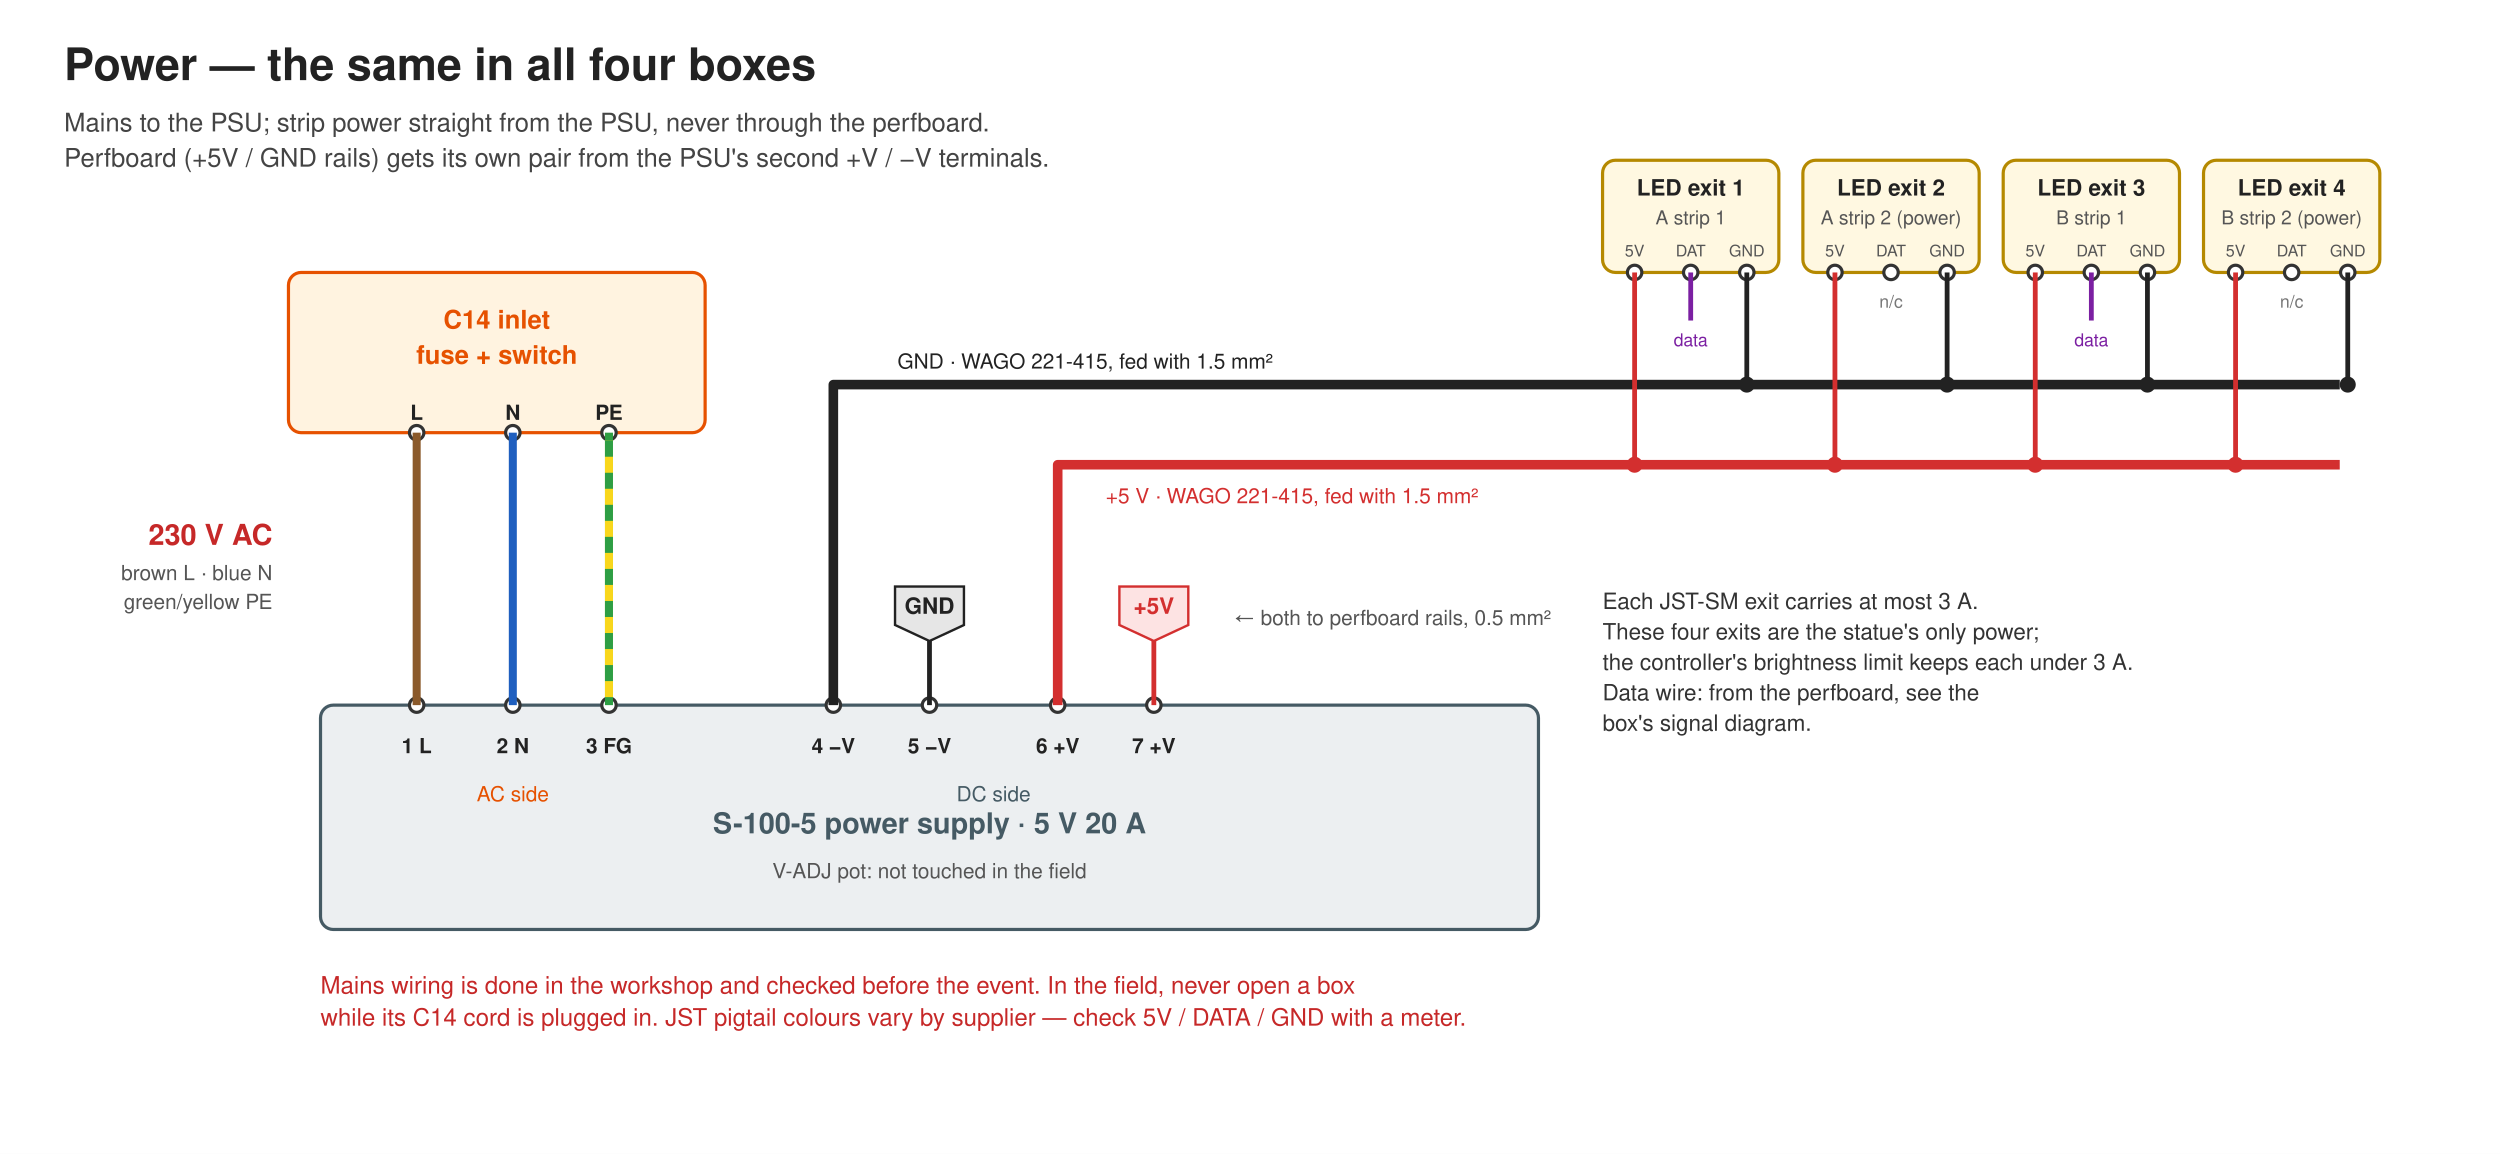
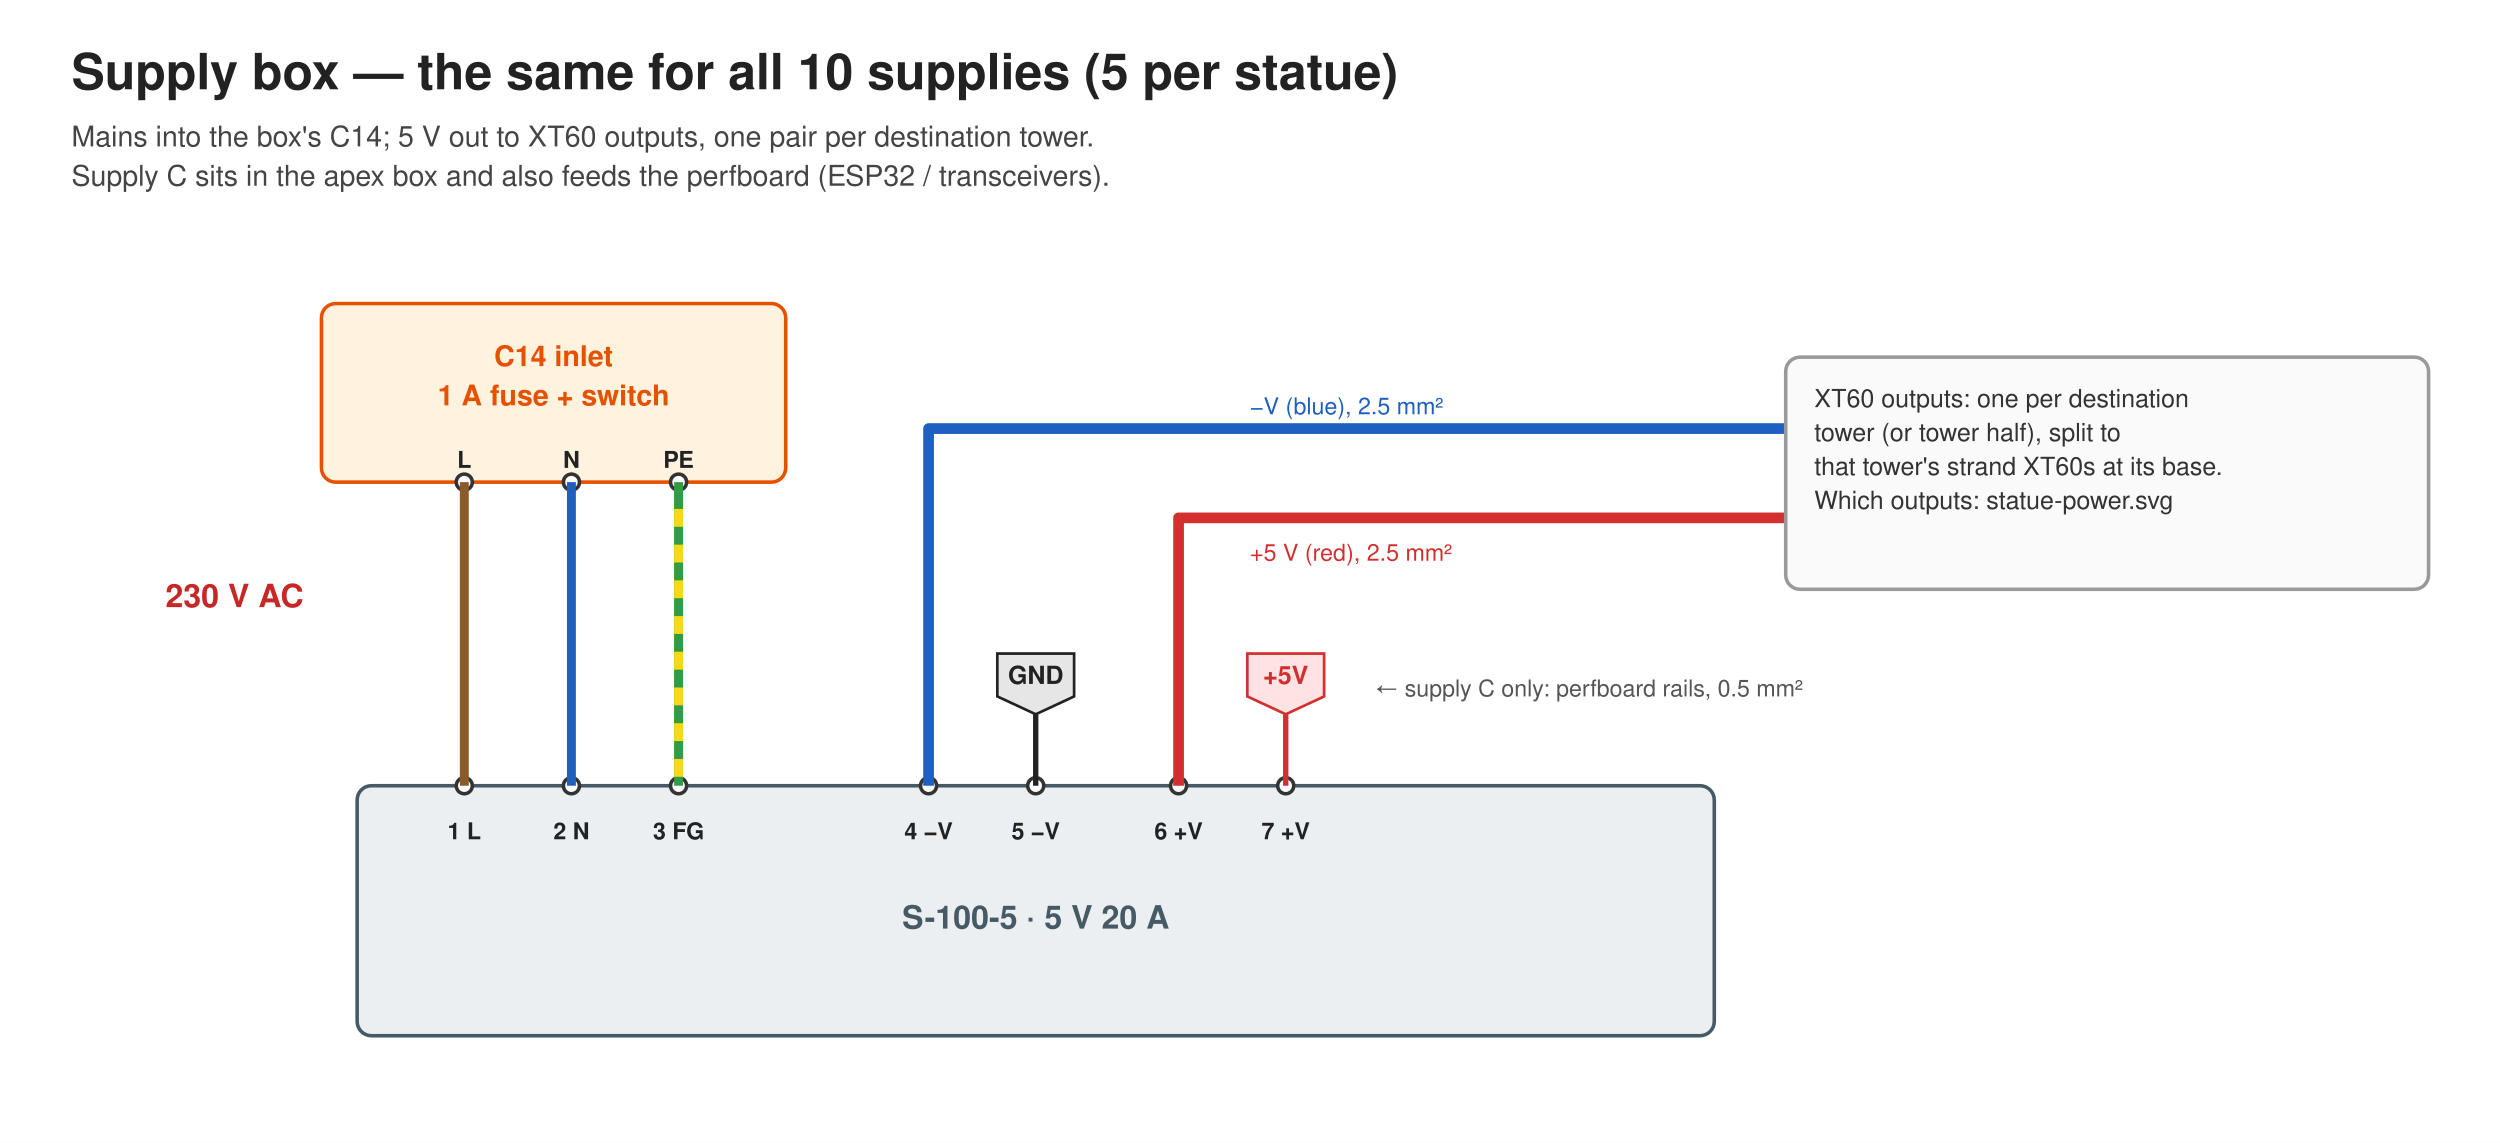
- <svg xmlns="http://www.w3.org/2000/svg" width="1560" height="720" viewBox="0 0 1560 720">
-   <rect x="0" y="0" width="1560" height="720" rx="0" fill="#ffffff" stroke="none" stroke-width="2" />
-   <text x="40" y="50" font-family="Helvetica, Arial, sans-serif" font-size="28" text-anchor="start" font-weight="bold" fill="#222">Power — the same in all four boxes</text>
-   <text x="40" y="82" font-family="Helvetica, Arial, sans-serif" font-size="16" text-anchor="start" font-weight="normal" fill="#444">Mains to the PSU; strip power straight from the PSU, never through the perfboard.</text>
-   <text x="40" y="104" font-family="Helvetica, Arial, sans-serif" font-size="16" text-anchor="start" font-weight="normal" fill="#444">Perfboard (+5V / GND rails) gets its own pair from the PSU's second +V / −V terminals.</text>
+ <svg xmlns="http://www.w3.org/2000/svg" width="1400" height="640" viewBox="0 0 1400 640">
+   <rect x="0" y="0" width="1400" height="640" rx="0" fill="#ffffff" stroke="none" stroke-width="2" />
+   <text x="40" y="50" font-family="Helvetica, Arial, sans-serif" font-size="28" text-anchor="start" font-weight="bold" fill="#222">Supply box — the same for all 10 supplies (5 per statue)</text>
+   <text x="40" y="82" font-family="Helvetica, Arial, sans-serif" font-size="16" text-anchor="start" font-weight="normal" fill="#444">Mains into the box's C14; 5 V out to XT60 outputs, one pair per destination tower.</text>
+   <text x="40" y="104" font-family="Helvetica, Arial, sans-serif" font-size="16" text-anchor="start" font-weight="normal" fill="#444">Supply C sits in the apex box and also feeds the perfboard (ESP32 / transceivers).</text>
  <rect x="180" y="170" width="260" height="100" rx="8" fill="#fff3e0" stroke="#e65100" stroke-width="2" />
  <text x="310" y="205" font-family="Helvetica, Arial, sans-serif" font-size="16" text-anchor="middle" font-weight="bold" fill="#e65100">C14 inlet</text>
-   <text x="310" y="227" font-family="Helvetica, Arial, sans-serif" font-size="16" text-anchor="middle" font-weight="bold" fill="#e65100">fuse + switch</text>
+   <text x="310" y="227" font-family="Helvetica, Arial, sans-serif" font-size="16" text-anchor="middle" font-weight="bold" fill="#e65100">1 A fuse + switch</text>
  <rect x="200" y="440" width="760" height="140" rx="8" fill="#eceff1" stroke="#455a64" stroke-width="2" />
-   <text x="580" y="520" font-family="Helvetica, Arial, sans-serif" font-size="18" text-anchor="middle" font-weight="bold" fill="#455a64">S-100-5 power supply · 5 V 20 A</text>
-   <text x="580" y="548" font-family="Helvetica, Arial, sans-serif" font-size="13" text-anchor="middle" font-weight="normal" fill="#555">V-ADJ pot: not touched in the field</text>
+   <text x="580" y="520" font-family="Helvetica, Arial, sans-serif" font-size="18" text-anchor="middle" font-weight="bold" fill="#455a64">S-100-5 · 5 V 20 A</text>
  <circle cx="260" cy="440" r="4.5" fill="#fff" stroke="#333" stroke-width="2" />
  <text x="260" y="470" font-family="Helvetica, Arial, sans-serif" font-size="13" text-anchor="middle" font-weight="bold" fill="#222">1 L</text>
  <circle cx="320" cy="440" r="4.5" fill="#fff" stroke="#333" stroke-width="2" />
  <text x="320" y="470" font-family="Helvetica, Arial, sans-serif" font-size="13" text-anchor="middle" font-weight="bold" fill="#222">2 N</text>
  <circle cx="380" cy="440" r="4.5" fill="#fff" stroke="#333" stroke-width="2" />
  <text x="380" y="470" font-family="Helvetica, Arial, sans-serif" font-size="13" text-anchor="middle" font-weight="bold" fill="#222">3 FG</text>
  <circle cx="520" cy="440" r="4.5" fill="#fff" stroke="#333" stroke-width="2" />
  <text x="520" y="470" font-family="Helvetica, Arial, sans-serif" font-size="13" text-anchor="middle" font-weight="bold" fill="#222">4 −V</text>
  <circle cx="580" cy="440" r="4.5" fill="#fff" stroke="#333" stroke-width="2" />
  <text x="580" y="470" font-family="Helvetica, Arial, sans-serif" font-size="13" text-anchor="middle" font-weight="bold" fill="#222">5 −V</text>
  <circle cx="660" cy="440" r="4.5" fill="#fff" stroke="#333" stroke-width="2" />
  <text x="660" y="470" font-family="Helvetica, Arial, sans-serif" font-size="13" text-anchor="middle" font-weight="bold" fill="#222">6 +V</text>
  <circle cx="720" cy="440" r="4.5" fill="#fff" stroke="#333" stroke-width="2" />
  <text x="720" y="470" font-family="Helvetica, Arial, sans-serif" font-size="13" text-anchor="middle" font-weight="bold" fill="#222">7 +V</text>
-   <text x="320" y="500" font-family="Helvetica, Arial, sans-serif" font-size="13" text-anchor="middle" font-weight="normal" fill="#e65100">AC side</text>
-   <text x="620" y="500" font-family="Helvetica, Arial, sans-serif" font-size="13" text-anchor="middle" font-weight="normal" fill="#455a64">DC side</text>
  <circle cx="260" cy="270" r="4.5" fill="#fff" stroke="#333" stroke-width="2" />
  <text x="260" y="262" font-family="Helvetica, Arial, sans-serif" font-size="13" text-anchor="middle" font-weight="bold" fill="#222">L</text>
  <polyline points="260,270 260,440" fill="none" stroke="#8b5a2b" stroke-width="5" stroke-linejoin="round" />
  <circle cx="320" cy="270" r="4.5" fill="#fff" stroke="#333" stroke-width="2" />
  <text x="320" y="262" font-family="Helvetica, Arial, sans-serif" font-size="13" text-anchor="middle" font-weight="bold" fill="#222">N</text>
  <polyline points="320,270 320,440" fill="none" stroke="#1f5fbf" stroke-width="5" stroke-linejoin="round" />
  <circle cx="380" cy="270" r="4.5" fill="#fff" stroke="#333" stroke-width="2" />
  <text x="380" y="262" font-family="Helvetica, Arial, sans-serif" font-size="13" text-anchor="middle" font-weight="bold" fill="#222">PE</text>
  <polyline points="380,270 380,440" fill="none" stroke="#2e9e44" stroke-width="5" stroke-linejoin="round" />
  <polyline points="380,275 380,435" fill="none" stroke="#f9d71c" stroke-width="5" stroke-linejoin="round" />
  <polyline points="380,275 380,435" fill="none" stroke="#2e9e44" stroke-width="5" stroke-dasharray="10 10" />
  <text x="170" y="340" font-family="Helvetica, Arial, sans-serif" font-size="18" text-anchor="end" font-weight="bold" fill="#c62828">230 V AC</text>
-   <text x="170" y="362" font-family="Helvetica, Arial, sans-serif" font-size="13" text-anchor="end" font-weight="normal" fill="#555">brown L · blue N</text>
-   <text x="170" y="380" font-family="Helvetica, Arial, sans-serif" font-size="13" text-anchor="end" font-weight="normal" fill="#555">green/yellow PE</text>
  <polyline points="580,440 580,400" fill="none" stroke="#222222" stroke-width="3" stroke-linejoin="round" />
  <polygon points="580,400 601.5,390 601.5,366 558.5,366 558.5,390" fill="#e6e6e6" stroke="#222222" stroke-width="1.5" />
  <text x="580" y="383" font-family="Helvetica, Arial, sans-serif" font-size="14" text-anchor="middle" font-weight="bold" fill="#222222">GND</text>
  <polyline points="720,440 720,400" fill="none" stroke="#d32f2f" stroke-width="3" stroke-linejoin="round" />
  <polygon points="720,400 741.5,390 741.5,366 698.5,366 698.5,390" fill="#fde3e3" stroke="#d32f2f" stroke-width="1.5" />
  <text x="720" y="383" font-family="Helvetica, Arial, sans-serif" font-size="14" text-anchor="middle" font-weight="bold" fill="#d32f2f">+5V</text>
-   <text x="770" y="390" font-family="Helvetica, Arial, sans-serif" font-size="13" text-anchor="start" font-weight="normal" fill="#555">← both to perfboard rails, 0.5 mm²</text>
-   <polyline points="520,440 520,240 1460,240" fill="none" stroke="#222222" stroke-width="6" stroke-linejoin="round" />
-   <polyline points="660,440 660,290 1460,290" fill="none" stroke="#d32f2f" stroke-width="6" stroke-linejoin="round" />
-   <text x="560" y="230" font-family="Helvetica, Arial, sans-serif" font-size="13" text-anchor="start" font-weight="normal" fill="#222">GND · WAGO 221-415, fed with 1.5 mm²</text>
-   <text x="690" y="314" font-family="Helvetica, Arial, sans-serif" font-size="13" text-anchor="start" font-weight="normal" fill="#d32f2f">+5 V · WAGO 221-415, fed with 1.5 mm²</text>
-   <rect x="1000" y="100" width="110" height="70" rx="8" fill="#fff8e1" stroke="#b58900" stroke-width="2" />
-   <text x="1055" y="122" font-family="Helvetica, Arial, sans-serif" font-size="14" text-anchor="middle" font-weight="bold" fill="#222">LED exit 1</text>
-   <text x="1055" y="140" font-family="Helvetica, Arial, sans-serif" font-size="12" text-anchor="middle" font-weight="normal" fill="#555">A strip 1</text>
-   <circle cx="1020" cy="170" r="4.5" fill="#fff" stroke="#333" stroke-width="2" />
-   <text x="1020" y="160" font-family="Helvetica, Arial, sans-serif" font-size="10" text-anchor="middle" font-weight="normal" fill="#555">5V</text>
-   <circle cx="1055" cy="170" r="4.5" fill="#fff" stroke="#333" stroke-width="2" />
-   <text x="1055" y="160" font-family="Helvetica, Arial, sans-serif" font-size="10" text-anchor="middle" font-weight="normal" fill="#555">DAT</text>
-   <circle cx="1090" cy="170" r="4.5" fill="#fff" stroke="#333" stroke-width="2" />
-   <text x="1090" y="160" font-family="Helvetica, Arial, sans-serif" font-size="10" text-anchor="middle" font-weight="normal" fill="#555">GND</text>
-   <polyline points="1020,290 1020,170" fill="none" stroke="#d32f2f" stroke-width="3" stroke-linejoin="round" />
-   <circle cx="1020" cy="290" r="5" fill="#d32f2f" />
-   <polyline points="1090,240 1090,170" fill="none" stroke="#222222" stroke-width="3" stroke-linejoin="round" />
-   <circle cx="1090" cy="240" r="5" fill="#222222" />
-   <polyline points="1055,170 1055,200" fill="none" stroke="#7b1fa2" stroke-width="3" stroke-linejoin="round" />
-   <text x="1055" y="216" font-family="Helvetica, Arial, sans-serif" font-size="11" text-anchor="middle" font-weight="normal" fill="#7b1fa2">data</text>
-   <rect x="1125" y="100" width="110" height="70" rx="8" fill="#fff8e1" stroke="#b58900" stroke-width="2" />
-   <text x="1180" y="122" font-family="Helvetica, Arial, sans-serif" font-size="14" text-anchor="middle" font-weight="bold" fill="#222">LED exit 2</text>
-   <text x="1180" y="140" font-family="Helvetica, Arial, sans-serif" font-size="12" text-anchor="middle" font-weight="normal" fill="#555">A strip 2 (power)</text>
-   <circle cx="1145" cy="170" r="4.5" fill="#fff" stroke="#333" stroke-width="2" />
-   <text x="1145" y="160" font-family="Helvetica, Arial, sans-serif" font-size="10" text-anchor="middle" font-weight="normal" fill="#555">5V</text>
-   <circle cx="1180" cy="170" r="4.5" fill="#fff" stroke="#333" stroke-width="2" />
-   <text x="1180" y="160" font-family="Helvetica, Arial, sans-serif" font-size="10" text-anchor="middle" font-weight="normal" fill="#555">DAT</text>
-   <circle cx="1215" cy="170" r="4.5" fill="#fff" stroke="#333" stroke-width="2" />
-   <text x="1215" y="160" font-family="Helvetica, Arial, sans-serif" font-size="10" text-anchor="middle" font-weight="normal" fill="#555">GND</text>
-   <polyline points="1145,290 1145,170" fill="none" stroke="#d32f2f" stroke-width="3" stroke-linejoin="round" />
-   <circle cx="1145" cy="290" r="5" fill="#d32f2f" />
-   <polyline points="1215,240 1215,170" fill="none" stroke="#222222" stroke-width="3" stroke-linejoin="round" />
-   <circle cx="1215" cy="240" r="5" fill="#222222" />
-   <text x="1180" y="192" font-family="Helvetica, Arial, sans-serif" font-size="11" text-anchor="middle" font-weight="normal" fill="#777">n/c</text>
-   <rect x="1250" y="100" width="110" height="70" rx="8" fill="#fff8e1" stroke="#b58900" stroke-width="2" />
-   <text x="1305" y="122" font-family="Helvetica, Arial, sans-serif" font-size="14" text-anchor="middle" font-weight="bold" fill="#222">LED exit 3</text>
-   <text x="1305" y="140" font-family="Helvetica, Arial, sans-serif" font-size="12" text-anchor="middle" font-weight="normal" fill="#555">B strip 1</text>
-   <circle cx="1270" cy="170" r="4.5" fill="#fff" stroke="#333" stroke-width="2" />
-   <text x="1270" y="160" font-family="Helvetica, Arial, sans-serif" font-size="10" text-anchor="middle" font-weight="normal" fill="#555">5V</text>
-   <circle cx="1305" cy="170" r="4.5" fill="#fff" stroke="#333" stroke-width="2" />
-   <text x="1305" y="160" font-family="Helvetica, Arial, sans-serif" font-size="10" text-anchor="middle" font-weight="normal" fill="#555">DAT</text>
-   <circle cx="1340" cy="170" r="4.5" fill="#fff" stroke="#333" stroke-width="2" />
-   <text x="1340" y="160" font-family="Helvetica, Arial, sans-serif" font-size="10" text-anchor="middle" font-weight="normal" fill="#555">GND</text>
-   <polyline points="1270,290 1270,170" fill="none" stroke="#d32f2f" stroke-width="3" stroke-linejoin="round" />
-   <circle cx="1270" cy="290" r="5" fill="#d32f2f" />
-   <polyline points="1340,240 1340,170" fill="none" stroke="#222222" stroke-width="3" stroke-linejoin="round" />
-   <circle cx="1340" cy="240" r="5" fill="#222222" />
-   <polyline points="1305,170 1305,200" fill="none" stroke="#7b1fa2" stroke-width="3" stroke-linejoin="round" />
-   <text x="1305" y="216" font-family="Helvetica, Arial, sans-serif" font-size="11" text-anchor="middle" font-weight="normal" fill="#7b1fa2">data</text>
-   <rect x="1375" y="100" width="110" height="70" rx="8" fill="#fff8e1" stroke="#b58900" stroke-width="2" />
-   <text x="1430" y="122" font-family="Helvetica, Arial, sans-serif" font-size="14" text-anchor="middle" font-weight="bold" fill="#222">LED exit 4</text>
-   <text x="1430" y="140" font-family="Helvetica, Arial, sans-serif" font-size="12" text-anchor="middle" font-weight="normal" fill="#555">B strip 2 (power)</text>
-   <circle cx="1395" cy="170" r="4.5" fill="#fff" stroke="#333" stroke-width="2" />
-   <text x="1395" y="160" font-family="Helvetica, Arial, sans-serif" font-size="10" text-anchor="middle" font-weight="normal" fill="#555">5V</text>
-   <circle cx="1430" cy="170" r="4.5" fill="#fff" stroke="#333" stroke-width="2" />
-   <text x="1430" y="160" font-family="Helvetica, Arial, sans-serif" font-size="10" text-anchor="middle" font-weight="normal" fill="#555">DAT</text>
-   <circle cx="1465" cy="170" r="4.5" fill="#fff" stroke="#333" stroke-width="2" />
-   <text x="1465" y="160" font-family="Helvetica, Arial, sans-serif" font-size="10" text-anchor="middle" font-weight="normal" fill="#555">GND</text>
-   <polyline points="1395,290 1395,170" fill="none" stroke="#d32f2f" stroke-width="3" stroke-linejoin="round" />
-   <circle cx="1395" cy="290" r="5" fill="#d32f2f" />
-   <polyline points="1465,240 1465,170" fill="none" stroke="#222222" stroke-width="3" stroke-linejoin="round" />
-   <circle cx="1465" cy="240" r="5" fill="#222222" />
-   <text x="1430" y="192" font-family="Helvetica, Arial, sans-serif" font-size="11" text-anchor="middle" font-weight="normal" fill="#777">n/c</text>
-   <text x="1000" y="380" font-family="Helvetica, Arial, sans-serif" font-size="14" text-anchor="start" font-weight="normal" fill="#333">Each JST-SM exit carries at most 3 A.</text>
-   <text x="1000" y="399" font-family="Helvetica, Arial, sans-serif" font-size="14" text-anchor="start" font-weight="normal" fill="#333">These four exits are the statue's only power;</text>
-   <text x="1000" y="418" font-family="Helvetica, Arial, sans-serif" font-size="14" text-anchor="start" font-weight="normal" fill="#333">the controller's brightness limit keeps each under 3 A.</text>
-   <text x="1000" y="437" font-family="Helvetica, Arial, sans-serif" font-size="14" text-anchor="start" font-weight="normal" fill="#333">Data wire: from the perfboard, see the</text>
-   <text x="1000" y="456" font-family="Helvetica, Arial, sans-serif" font-size="14" text-anchor="start" font-weight="normal" fill="#333">box's signal diagram.</text>
-   <text x="200" y="620" font-family="Helvetica, Arial, sans-serif" font-size="15" text-anchor="start" font-weight="normal" fill="#c62828">Mains wiring is done in the workshop and checked before the event. In the field, never open a box</text>
-   <text x="200" y="640" font-family="Helvetica, Arial, sans-serif" font-size="15" text-anchor="start" font-weight="normal" fill="#c62828">while its C14 cord is plugged in. JST pigtail colours vary by supplier — check 5V / DATA / GND with a meter.</text>
+   <text x="770" y="390" font-family="Helvetica, Arial, sans-serif" font-size="13" text-anchor="start" font-weight="normal" fill="#555">← supply C only: perfboard rails, 0.5 mm²</text>
+   <polyline points="520,440 520,240 1000,240" fill="none" stroke="#1f5fbf" stroke-width="6" stroke-linejoin="round" />
+   <polyline points="660,440 660,290 1000,290" fill="none" stroke="#d32f2f" stroke-width="6" stroke-linejoin="round" />
+   <text x="700" y="232" font-family="Helvetica, Arial, sans-serif" font-size="13" text-anchor="start" font-weight="normal" fill="#1f5fbf">−V (blue), 2.5 mm²</text>
+   <text x="700" y="314" font-family="Helvetica, Arial, sans-serif" font-size="13" text-anchor="start" font-weight="normal" fill="#d32f2f">+5 V (red), 2.5 mm²</text>
+   <rect x="1000" y="200" width="360" height="130" rx="8" fill="#fafafa" stroke="#999" stroke-width="2" />
+   <text x="1016" y="228" font-family="Helvetica, Arial, sans-serif" font-size="14" text-anchor="start" font-weight="normal" fill="#333">XT60 outputs: one per destination</text>
+   <text x="1016" y="247" font-family="Helvetica, Arial, sans-serif" font-size="14" text-anchor="start" font-weight="normal" fill="#333">tower (or tower half), split to</text>
+   <text x="1016" y="266" font-family="Helvetica, Arial, sans-serif" font-size="14" text-anchor="start" font-weight="normal" fill="#333">that tower's strand XT60s at its base.</text>
+   <text x="1016" y="285" font-family="Helvetica, Arial, sans-serif" font-size="14" text-anchor="start" font-weight="normal" fill="#333">Which outputs: statue-power.svg</text>
</svg>
